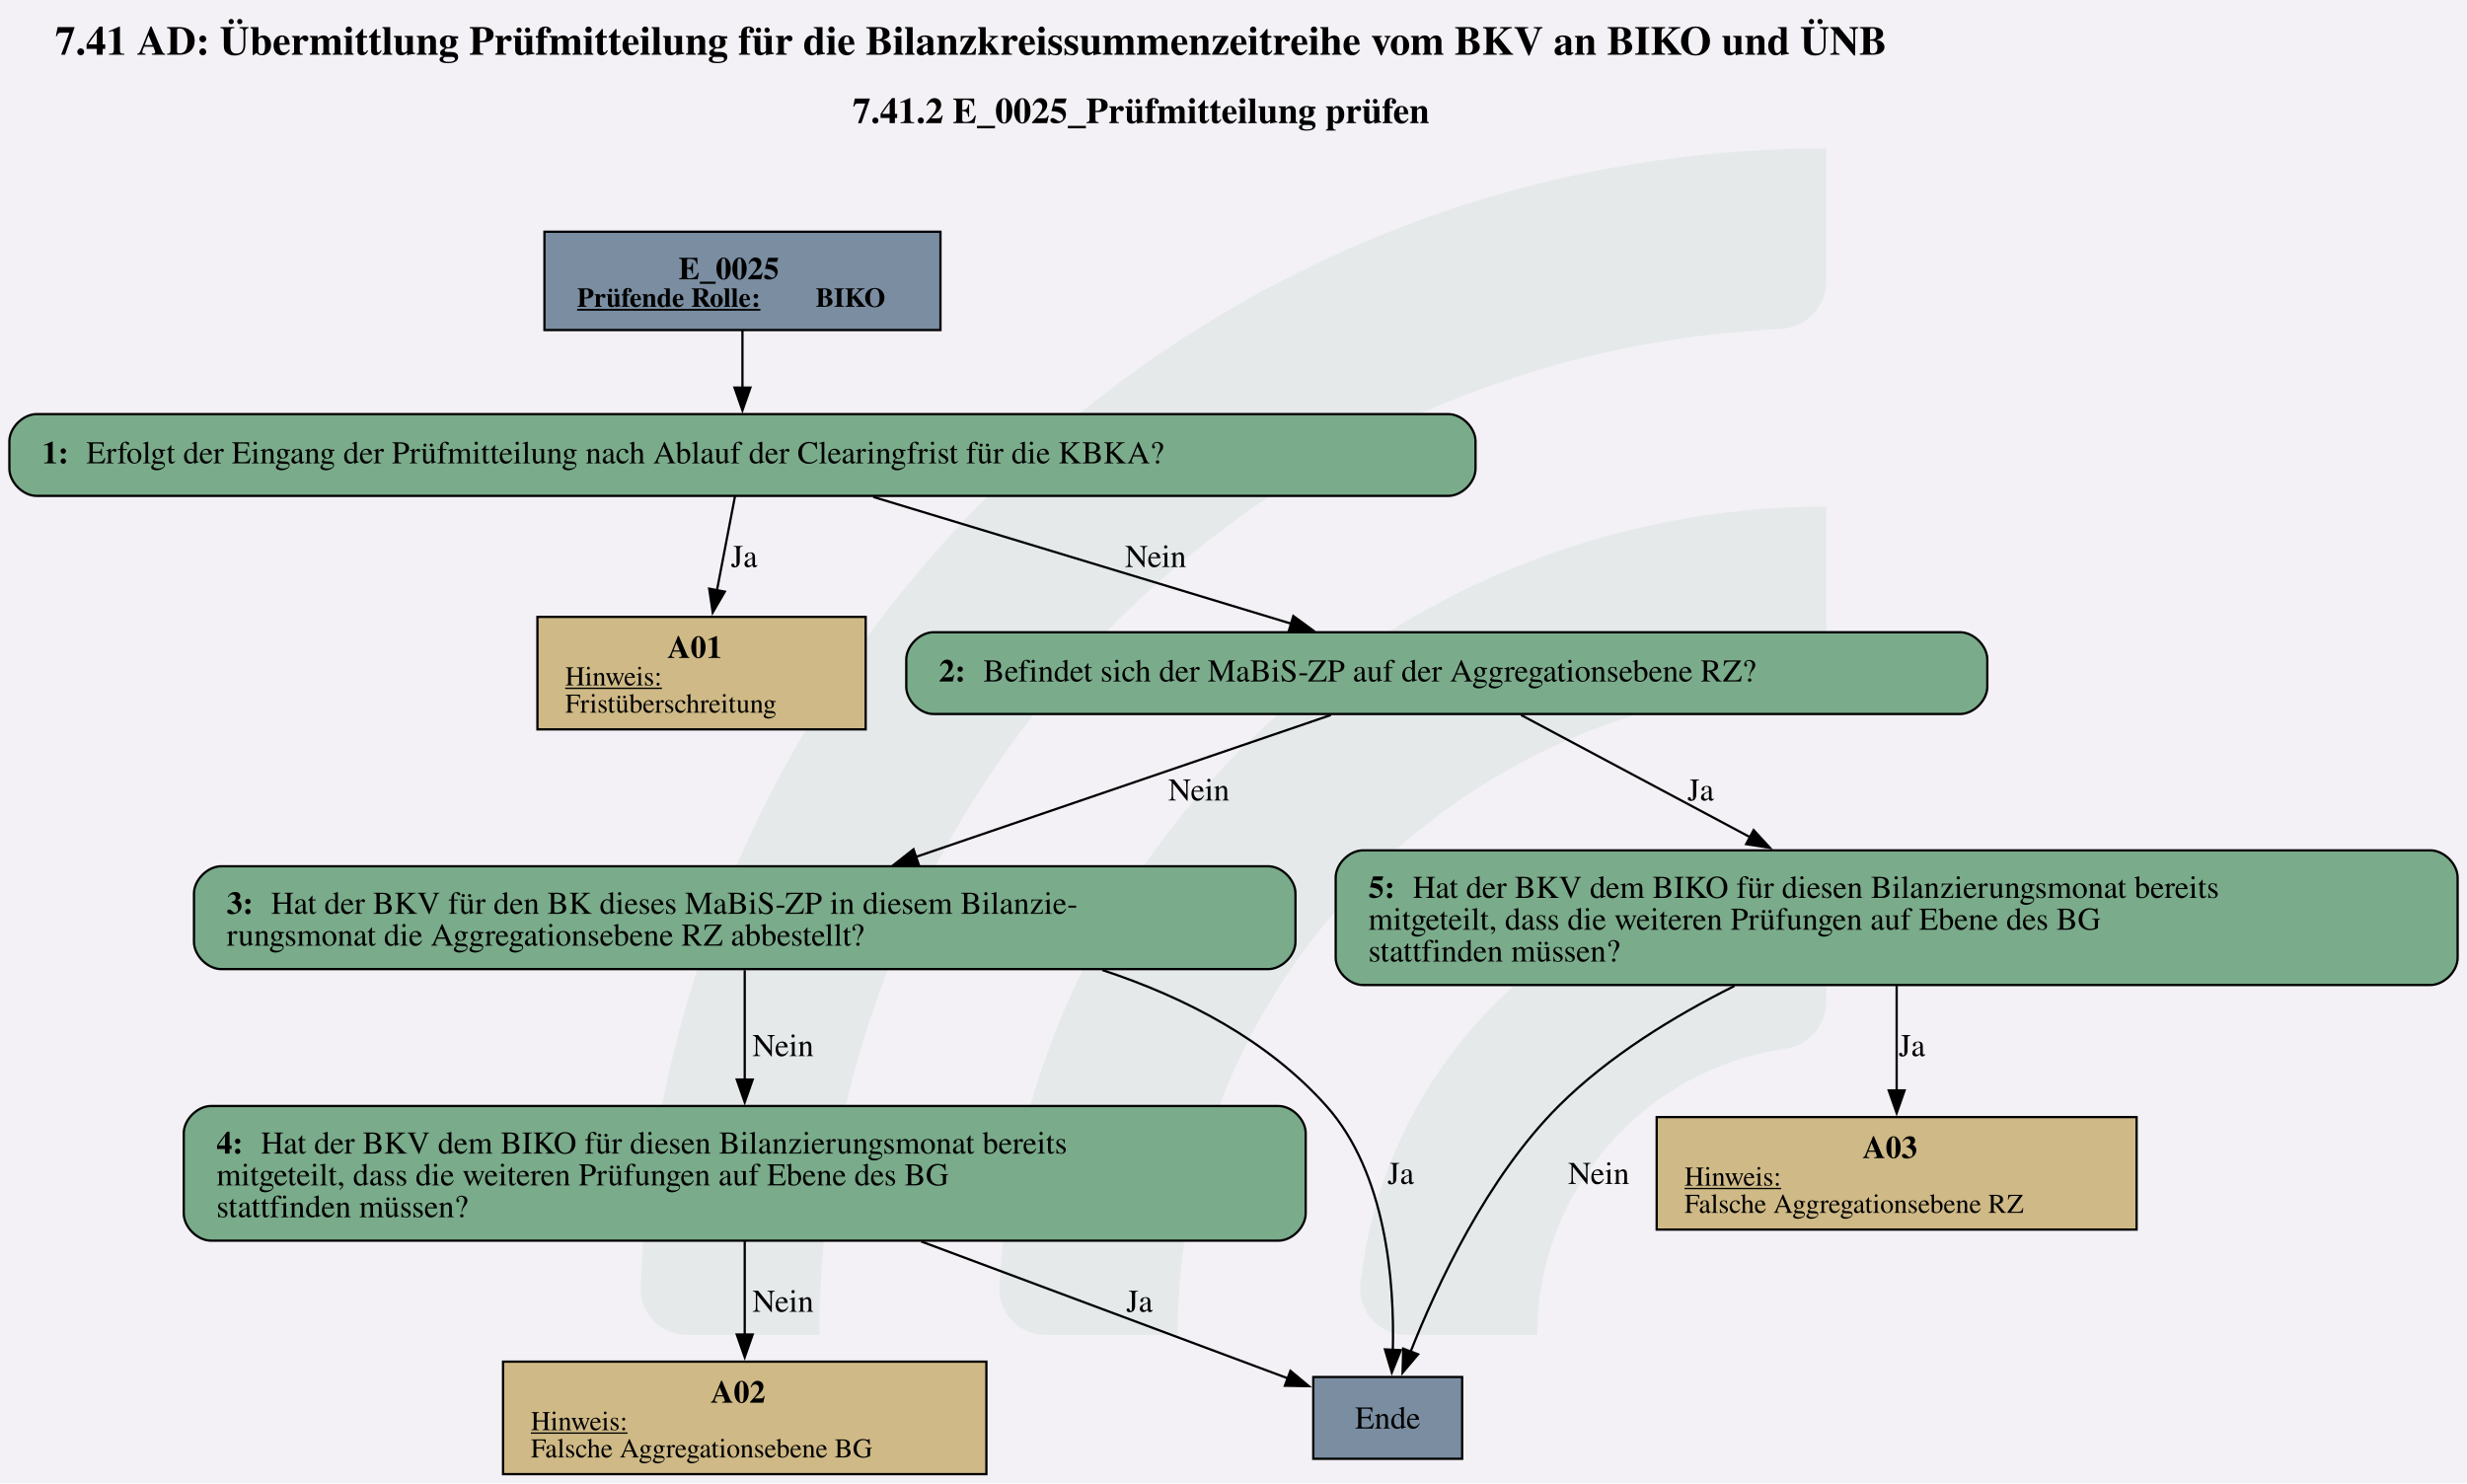
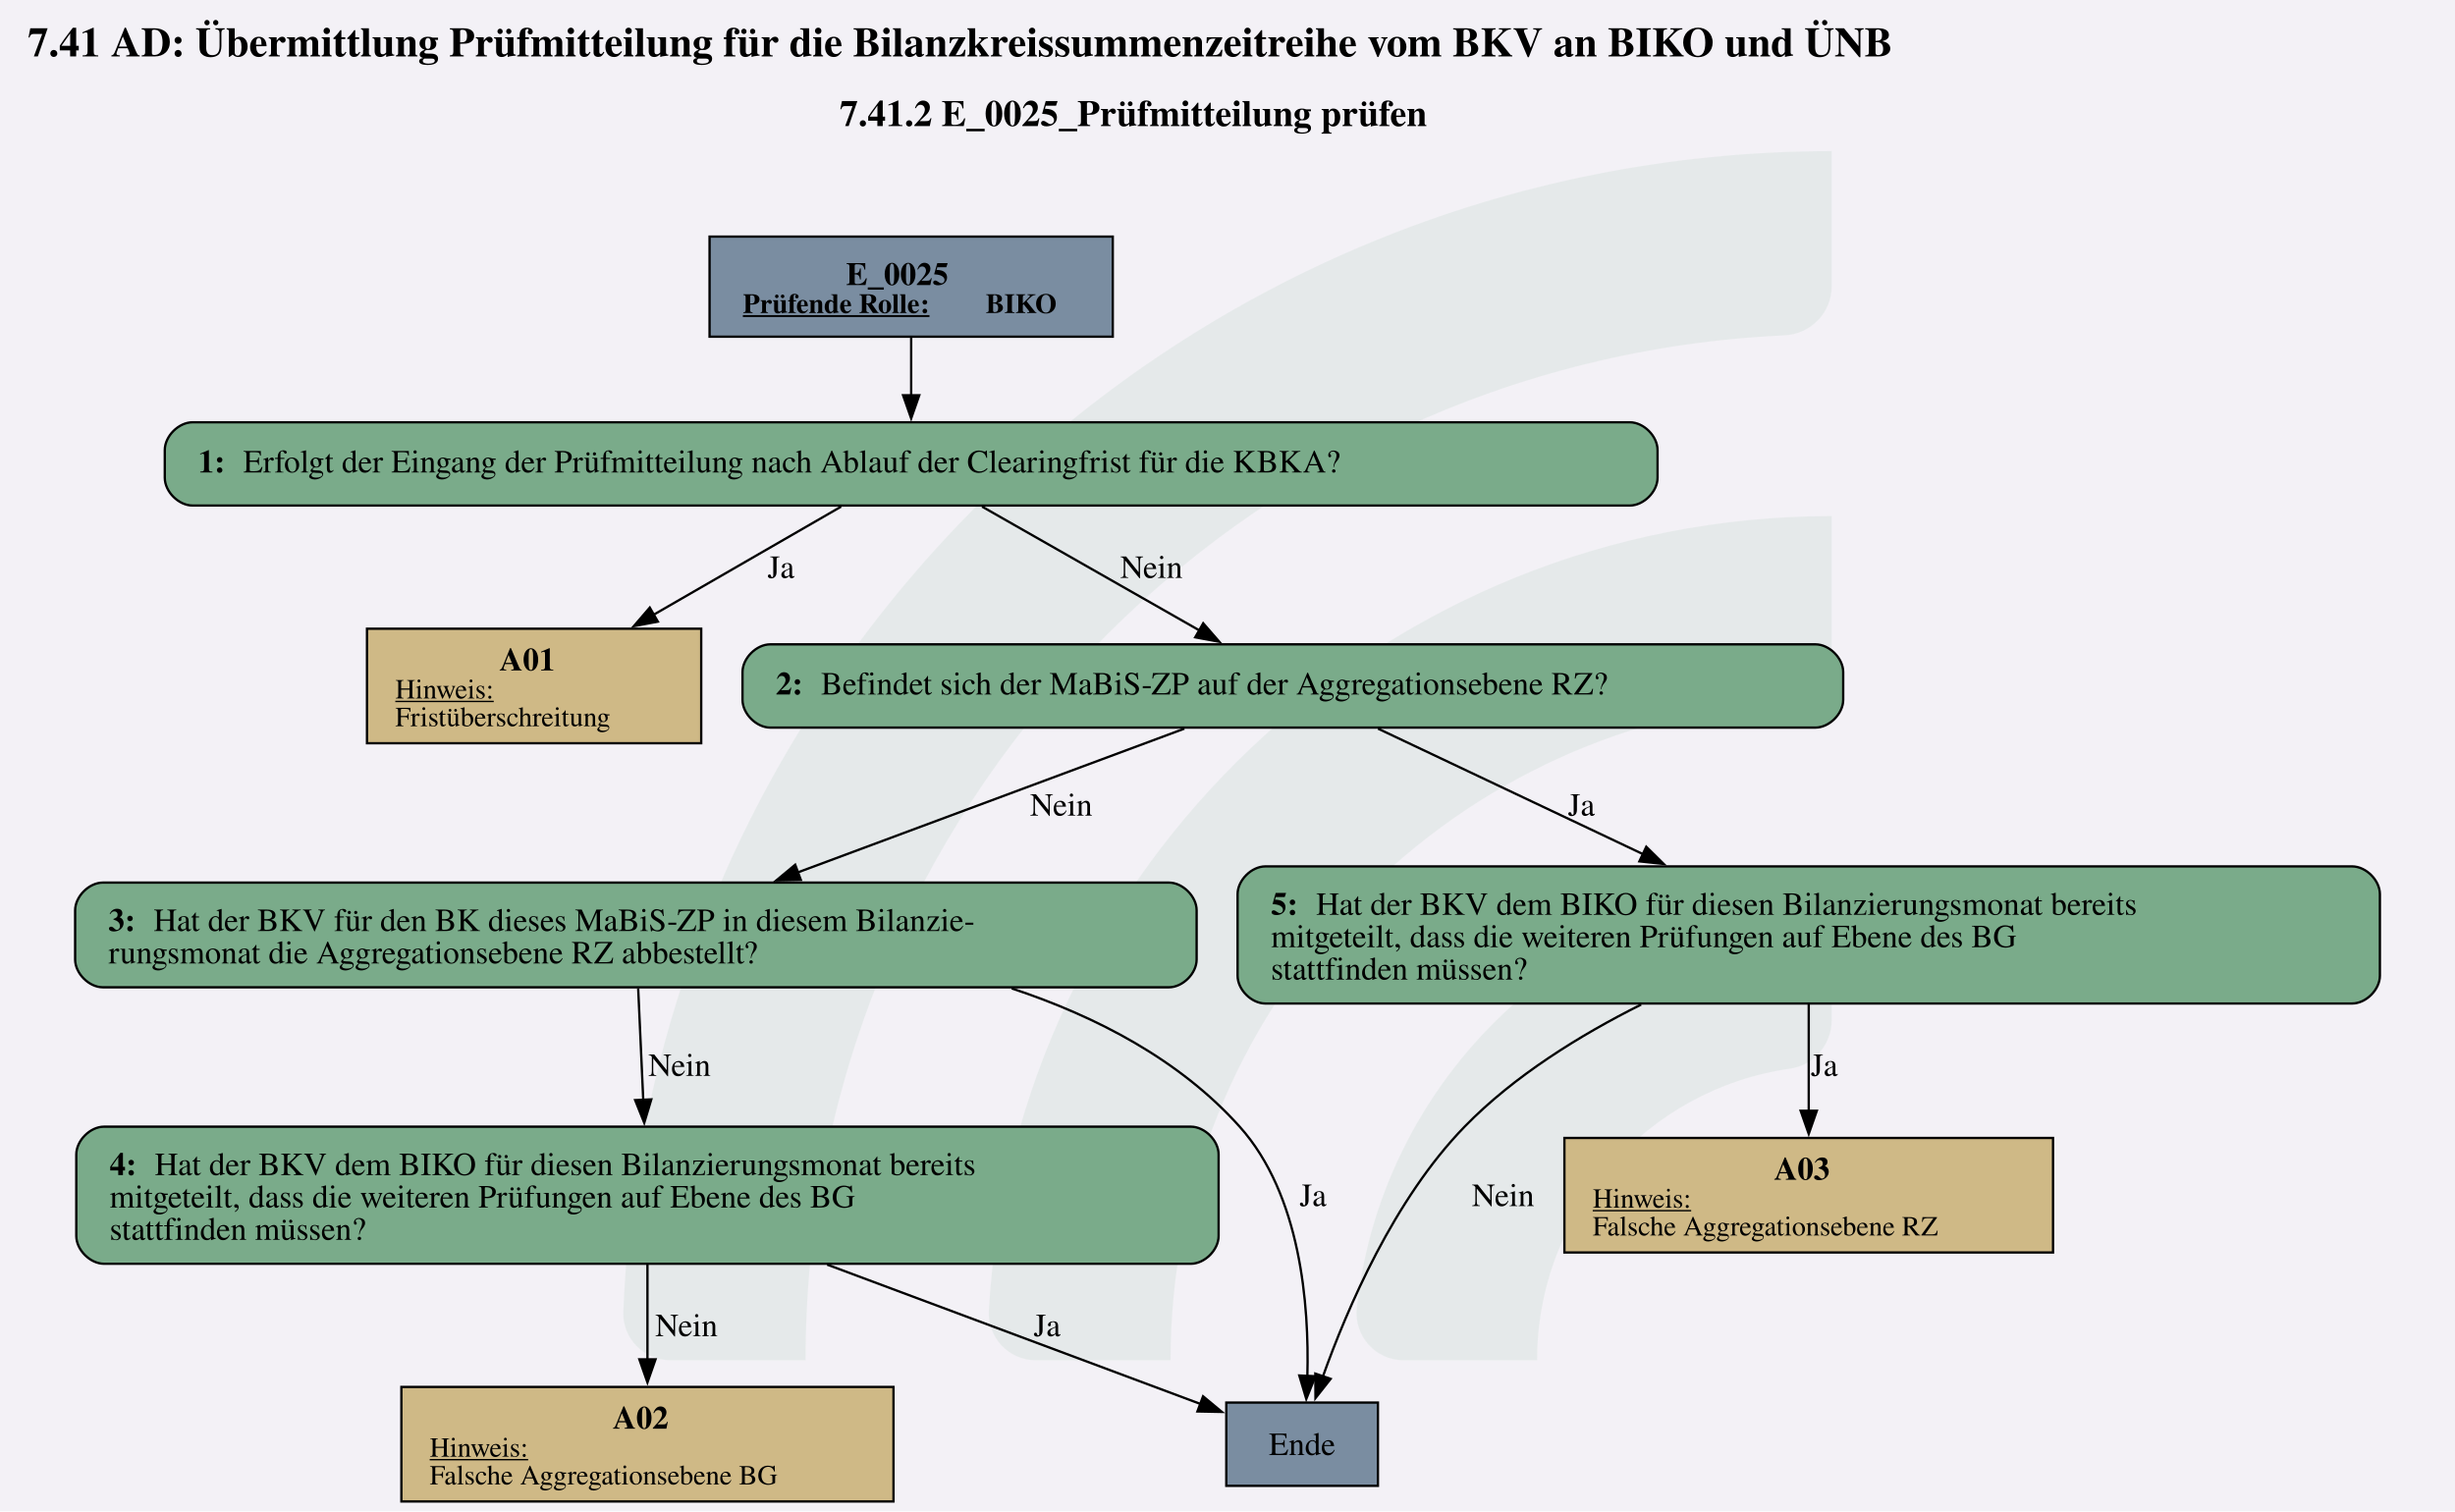
- <svg xmlns="http://www.w3.org/2000/svg" version="1.1" width="1448.0px" viewBox="0 0 1448.0 870.667" height="870.667px">
+ <svg xmlns="http://www.w3.org/2000/svg" version="1.1" width="288.0px" viewBox="0 0 288.0 177.333" height="177.333px">
  <g>
-     <svg version="1.1" width="1448.0px" viewBox="0 0 1448.0 870.667" height="870.667px">
-       <polygon fill="#f3f1f6" points="0,0 1448.0,0 1448.0,870.667 0,870.667" />
+     <svg version="1.1" width="288.0px" viewBox="0 0 288.0 177.333" height="177.333px">
+       <polygon fill="#f3f1f6" points="0,0 288.0,0 288.0,177.333 0,177.333" />
      <g>
-         <g transform="translate(375.9917, 87.06667) scale(1 1) translate(0, 0) scale(3.937691 3.937691) ">
+         <g transform="translate(73.11928, 17.73333) scale(1 1) translate(0, 0) scale(0.8020105 0.8020105) ">
          <defs id="defs2">
            <clipPath clipPathUnits="userSpaceOnUse" id="clipPath23">
              <path d="M 0,568.156 H 579.236 V 0 H 0 Z" id="path21" />
            </clipPath>
          </defs>
          <g id="layer1" transform="translate(-16.54194,-55.30527)">
            <g id="g19" clip-path="url(#clipPath23)" transform="matrix(0.3527778,0,0,-0.3527778,0.01017023,243.7368)" style="opacity:0.2">
              <g id="g25" transform="translate(122.444,32.7195)">
                <path d="m 0,0 h -56.104 c -11,0 -19.898,9.123 -19.463,20.115 10.594,267.191 231.277,481.302 501.029,481.302 v -56.02 c 0,-10.98 -8.688,-19.892 -19.658,-20.393 C 180.29,414.697 0,228.005 0,0" style="fill:#6ead83;fill-opacity:0.5;fill-rule:nonzero;stroke:none" id="path27" />
              </g>
              <g id="g29" transform="translate(273.7828,32.7195)">
                <path d="m 0,0 h -55.926 c -11.228,0 -20.091,9.482 -19.435,20.69 10.744,183.439 163.389,329.388 349.485,329.388 v -56.263 c 0,-10.709 -8.273,-19.617 -18.957,-20.35 C 112.819,263.696 0,144.774 0,0" style="fill:#6ead83;fill-opacity:0.5;fill-rule:nonzero;stroke:none" id="path31" />
              </g>
              <g id="g33" transform="translate(425.7667,32.7195)">
                <path d="m 0,0 h -55.445 c -11.653,0 -20.604,10.17 -19.334,21.753 10.866,99.032 95.031,176.341 196.919,176.341 v -57.011 c 0,-10.046 -7.283,-18.755 -17.229,-20.165 C 45.688,112.522 0,61.497 0,0" style="fill:#6ead83;fill-opacity:0.5;fill-rule:nonzero;stroke:none" id="path35" />
              </g>
            </g>
          </g>
        </g>
-         <svg width="1086pt" height="653pt" viewBox="0.00 0.00 1085.55 652.88">
-           <g id="graph0" class="graph" transform="scale(1 1) rotate(0) translate(4 648.88)">
-             <text text-anchor="start" x="20.15" y="-624.78" font-family="Times,serif" font-weight="bold" font-size="18.00">7.41 AD: Übermittlung Prüfmitteilung für die Bilanzkreissummenzeitreihe vom BKV an BIKO und ÜNB</text>
-             <text text-anchor="start" x="371.15" y="-594.68" font-family="Times,serif" font-weight="bold" font-size="16.00">7.41.2 E_0025_Prüfmitteilung prüfen</text>
+         <svg width="216pt" height="133pt" viewBox="0.00 0.00 216.00 132.88">
+           <g id="graph0" class="graph" transform="scale(0.203534 0.203534) rotate(0) translate(4 648.88)">
+             <text text-anchor="start" x="8" y="-624.78" font-family="Times,serif" font-weight="bold" font-size="18.00">7.41 AD: Übermittlung Prüfmitteilung für die Bilanzkreissummenzeitreihe vom BKV an BIKO und ÜNB</text>
+             <text text-anchor="start" x="359" y="-594.68" font-family="Times,serif" font-weight="bold" font-size="16.00">7.41.2 E_0025_Prüfmitteilung prüfen</text>
            <g id="node1" class="node">
-               <polygon fill="#7a8da1" stroke="black" points="409.8,-546.88 235.5,-546.88 235.5,-503.6 409.8,-503.6 409.8,-546.88" />
-               <text text-anchor="start" x="294.52" y="-525.94" font-family="Times,serif" font-weight="bold" font-size="14.00">E_0025</text>
-               <text text-anchor="start" x="249.9" y="-513.84" font-family="Times,serif" font-weight="bold" text-decoration="underline" font-size="12.00">Prüfende Rolle:</text>
-               <text text-anchor="start" x="354.9" y="-513.84" font-family="Times,serif" font-weight="bold" font-size="12.00"> BIKO</text>
+               <polygon fill="#7a8da1" stroke="black" points="477.03,-546.88 302.73,-546.88 302.73,-503.6 477.03,-503.6 477.03,-546.88" />
+               <text text-anchor="start" x="361.75" y="-525.94" font-family="Times,serif" font-weight="bold" font-size="14.00">E_0025</text>
+               <text text-anchor="start" x="317.13" y="-513.84" font-family="Times,serif" font-weight="bold" text-decoration="underline" font-size="12.00">Prüfende Rolle:</text>
+               <text text-anchor="start" x="422.13" y="-513.84" font-family="Times,serif" font-weight="bold" font-size="12.00"> BIKO</text>
            </g>
            <g id="node2" class="node">
-               <path fill="#7aab8a" stroke="black" d="M633.3,-466.6C633.3,-466.6 12,-466.6 12,-466.6 6,-466.6 0,-460.6 0,-454.6 0,-454.6 0,-442.6 0,-442.6 0,-436.6 6,-430.6 12,-430.6 12,-430.6 633.3,-430.6 633.3,-430.6 639.3,-430.6 645.3,-436.6 645.3,-442.6 645.3,-442.6 645.3,-454.6 645.3,-454.6 645.3,-460.6 639.3,-466.6 633.3,-466.6" />
-               <text text-anchor="start" x="14.4" y="-444.92" font-family="Times,serif" font-weight="bold" font-size="14.00">1: </text>
-               <text text-anchor="start" x="33.9" y="-444.92" font-family="Times,serif" font-size="14.00">Erfolgt der Eingang der Prüfmitteilung nach Ablauf der Clearingfrist für die KBKA?</text>
+               <path fill="#7aab8a" stroke="black" d="M700.53,-466.6C700.53,-466.6 79.23,-466.6 79.23,-466.6 73.23,-466.6 67.23,-460.6 67.23,-454.6 67.23,-454.6 67.23,-442.6 67.23,-442.6 67.23,-436.6 73.23,-430.6 79.23,-430.6 79.23,-430.6 700.53,-430.6 700.53,-430.6 706.53,-430.6 712.53,-436.6 712.53,-442.6 712.53,-442.6 712.53,-454.6 712.53,-454.6 712.53,-460.6 706.53,-466.6 700.53,-466.6" />
+               <text text-anchor="start" x="81.63" y="-444.92" font-family="Times,serif" font-weight="bold" font-size="14.00">1: </text>
+               <text text-anchor="start" x="101.13" y="-444.92" font-family="Times,serif" font-size="14.00">Erfolgt der Eingang der Prüfmitteilung nach Ablauf der Clearingfrist für die KBKA?</text>
            </g>
            <g id="edge1" class="edge">
-               <path fill="none" stroke="black" d="M322.65,-503.45C322.65,-495.59 322.65,-486.51 322.65,-478.07" />
-               <polygon fill="black" stroke="black" points="326.15,-478.27 322.65,-468.27 319.15,-478.27 326.15,-478.27" />
+               <path fill="none" stroke="black" d="M389.88,-503.45C389.88,-495.59 389.88,-486.51 389.88,-478.07" />
+               <polygon fill="black" stroke="black" points="393.38,-478.27 389.88,-468.27 386.38,-478.27 393.38,-478.27" />
            </g>
            <g id="node3" class="node">
-               <polygon fill="#cfb986" stroke="black" points="376.89,-377.35 232.41,-377.35 232.41,-327.83 376.89,-327.83 376.89,-377.35" />
-               <text text-anchor="start" x="289.65" y="-359.29" font-family="Times,serif" font-weight="bold" font-size="14.00">A01</text>
-               <text text-anchor="start" x="244.65" y="-347.19" font-family="Times,serif" text-decoration="underline" font-size="12.00">Hinweis:</text>
-               <text text-anchor="start" x="244.65" y="-335.19" font-family="Times,serif" font-size="12.00">Fristüberschreitung</text>
+               <polygon fill="#cfb986" stroke="black" points="299.12,-377.35 154.64,-377.35 154.64,-327.83 299.12,-327.83 299.12,-377.35" />
+               <text text-anchor="start" x="211.88" y="-359.29" font-family="Times,serif" font-weight="bold" font-size="14.00">A01</text>
+               <text text-anchor="start" x="166.88" y="-347.19" font-family="Times,serif" text-decoration="underline" font-size="12.00">Hinweis:</text>
+               <text text-anchor="start" x="166.88" y="-335.19" font-family="Times,serif" font-size="12.00">Fristüberschreitung</text>
            </g>
            <g id="edge2" class="edge">
-               <path fill="none" stroke="black" d="M319.35,-430.36C317.12,-418.73 314.11,-402.97 311.38,-388.76" />
-               <polygon fill="black" stroke="black" points="314.89,-388.45 309.57,-379.29 308.01,-389.77 314.89,-388.45" />
-               <text text-anchor="middle" x="323.4" y="-399.3" font-family="Times,serif" font-size="14.00">Ja</text>
+               <path fill="none" stroke="black" d="M359.6,-430.14C336.9,-417.05 305.3,-398.82 278.62,-383.43" />
+               <polygon fill="black" stroke="black" points="280.39,-380.41 269.98,-378.45 276.89,-386.48 280.39,-380.41" />
+               <text text-anchor="middle" x="333.63" y="-399.3" font-family="Times,serif" font-size="14.00">Ja</text>
            </g>
            <g id="node4" class="node">
-               <path fill="#7aab8a" stroke="black" d="M858.55,-370.59C858.55,-370.59 406.75,-370.59 406.75,-370.59 400.75,-370.59 394.75,-364.59 394.75,-358.59 394.75,-358.59 394.75,-346.59 394.75,-346.59 394.75,-340.59 400.75,-334.59 406.75,-334.59 406.75,-334.59 858.55,-334.59 858.55,-334.59 864.55,-334.59 870.55,-340.59 870.55,-346.59 870.55,-346.59 870.55,-358.59 870.55,-358.59 870.55,-364.59 864.55,-370.59 858.55,-370.59" />
-               <text text-anchor="start" x="409.15" y="-348.91" font-family="Times,serif" font-weight="bold" font-size="14.00">2: </text>
-               <text text-anchor="start" x="428.65" y="-348.91" font-family="Times,serif" font-size="14.00">Befindet sich der MaBiS-ZP auf der Aggregationsebene RZ?</text>
+               <path fill="#7aab8a" stroke="black" d="M780.78,-370.59C780.78,-370.59 328.97,-370.59 328.97,-370.59 322.97,-370.59 316.97,-364.59 316.97,-358.59 316.97,-358.59 316.97,-346.59 316.97,-346.59 316.97,-340.59 322.97,-334.59 328.97,-334.59 328.97,-334.59 780.78,-334.59 780.78,-334.59 786.78,-334.59 792.78,-340.59 792.78,-346.59 792.78,-346.59 792.78,-358.59 792.78,-358.59 792.78,-364.59 786.78,-370.59 780.78,-370.59" />
+               <text text-anchor="start" x="331.38" y="-348.91" font-family="Times,serif" font-weight="bold" font-size="14.00">2: </text>
+               <text text-anchor="start" x="350.88" y="-348.91" font-family="Times,serif" font-size="14.00">Befindet sich der MaBiS-ZP auf der Aggregationsebene RZ?</text>
            </g>
            <g id="edge3" class="edge">
-               <path fill="none" stroke="black" d="M380.23,-430.14C432.35,-414.33 509.18,-391.03 564.38,-374.29" />
-               <polygon fill="black" stroke="black" points="565.11,-377.73 573.67,-371.48 563.08,-371.03 565.11,-377.73" />
-               <text text-anchor="middle" x="504.52" y="-399.3" font-family="Times,serif" font-size="14.00">Nein</text>
+               <path fill="none" stroke="black" d="M420.52,-430.14C447.03,-415.03 485.56,-393.08 514.56,-376.56" />
+               <polygon fill="black" stroke="black" points="516.12,-379.7 523.08,-371.71 512.65,-373.62 516.12,-379.7" />
+               <text text-anchor="middle" x="493.75" y="-399.3" font-family="Times,serif" font-size="14.00">Nein</text>
            </g>
            <g id="node5" class="node">
-               <path fill="#7aab8a" stroke="black" d="M554.05,-267.58C554.05,-267.58 93.25,-267.58 93.25,-267.58 87.25,-267.58 81.25,-261.58 81.25,-255.58 81.25,-255.58 81.25,-234.3 81.25,-234.3 81.25,-228.3 87.25,-222.3 93.25,-222.3 93.25,-222.3 554.05,-222.3 554.05,-222.3 560.05,-222.3 566.05,-228.3 566.05,-234.3 566.05,-234.3 566.05,-255.58 566.05,-255.58 566.05,-261.58 560.05,-267.58 554.05,-267.58" />
-               <text text-anchor="start" x="95.65" y="-246.64" font-family="Times,serif" font-weight="bold" font-size="14.00">3: </text>
-               <text text-anchor="start" x="115.15" y="-246.64" font-family="Times,serif" font-size="14.00">Hat der BKV für den BK dieses MaBiS-ZP in diesem Bilanzie-</text>
-               <text text-anchor="start" x="95.65" y="-232.64" font-family="Times,serif" font-size="14.00">rungsmonat die Aggregationsebene RZ abbestellt?</text>
+               <path fill="#7aab8a" stroke="black" d="M501.28,-267.58C501.28,-267.58 40.48,-267.58 40.48,-267.58 34.48,-267.58 28.48,-261.58 28.48,-255.58 28.48,-255.58 28.48,-234.3 28.48,-234.3 28.48,-228.3 34.48,-222.3 40.48,-222.3 40.48,-222.3 501.28,-222.3 501.28,-222.3 507.28,-222.3 513.28,-228.3 513.28,-234.3 513.28,-234.3 513.28,-255.58 513.28,-255.58 513.28,-261.58 507.28,-267.58 501.28,-267.58" />
+               <text text-anchor="start" x="42.88" y="-246.64" font-family="Times,serif" font-weight="bold" font-size="14.00">3: </text>
+               <text text-anchor="start" x="62.38" y="-246.64" font-family="Times,serif" font-size="14.00">Hat der BKV für den BK dieses MaBiS-ZP in diesem Bilanzie-</text>
+               <text text-anchor="start" x="42.88" y="-232.64" font-family="Times,serif" font-size="14.00">rungsmonat die Aggregationsebene RZ abbestellt?</text>
            </g>
            <g id="edge4" class="edge">
-               <path fill="none" stroke="black" d="M581.62,-334.14C531.86,-317.13 455.6,-291.06 398.88,-271.66" />
-               <polygon fill="black" stroke="black" points="400.2,-268.41 389.61,-268.49 397.94,-275.04 400.2,-268.41" />
-               <text text-anchor="middle" x="523.52" y="-296.53" font-family="Times,serif" font-size="14.00">Nein</text>
+               <path fill="none" stroke="black" d="M507.98,-334.14C462.43,-317.2 392.73,-291.27 340.67,-271.91" />
+               <polygon fill="black" stroke="black" points="342.19,-268.74 331.6,-268.53 339.75,-275.3 342.19,-268.74" />
+               <text text-anchor="middle" x="454.75" y="-296.53" font-family="Times,serif" font-size="14.00">Nein</text>
            </g>
            <g id="node9" class="node">
-               <path fill="#7aab8a" stroke="black" d="M1065.55,-274.58C1065.55,-274.58 595.75,-274.58 595.75,-274.58 589.75,-274.58 583.75,-268.58 583.75,-262.58 583.75,-262.58 583.75,-227.3 583.75,-227.3 583.75,-221.3 589.75,-215.3 595.75,-215.3 595.75,-215.3 1065.55,-215.3 1065.55,-215.3 1071.55,-215.3 1077.55,-221.3 1077.55,-227.3 1077.55,-227.3 1077.55,-262.58 1077.55,-262.58 1077.55,-268.58 1071.55,-274.58 1065.55,-274.58" />
-               <text text-anchor="start" x="598.15" y="-253.64" font-family="Times,serif" font-weight="bold" font-size="14.00">5: </text>
-               <text text-anchor="start" x="617.65" y="-253.64" font-family="Times,serif" font-size="14.00">Hat der BKV dem BIKO für diesen Bilanzierungsmonat bereits</text>
-               <text text-anchor="start" x="598.15" y="-239.64" font-family="Times,serif" font-size="14.00">mitgeteilt, dass die weiteren Prüfungen auf Ebene des BG</text>
-               <text text-anchor="start" x="598.15" y="-225.64" font-family="Times,serif" font-size="14.00">stattfinden müssen?</text>
+               <path fill="#7aab8a" stroke="black" d="M1012.78,-274.58C1012.78,-274.58 542.98,-274.58 542.98,-274.58 536.98,-274.58 530.98,-268.58 530.98,-262.58 530.98,-262.58 530.98,-227.3 530.98,-227.3 530.98,-221.3 536.98,-215.3 542.98,-215.3 542.98,-215.3 1012.78,-215.3 1012.78,-215.3 1018.78,-215.3 1024.78,-221.3 1024.78,-227.3 1024.78,-227.3 1024.78,-262.58 1024.78,-262.58 1024.78,-268.58 1018.78,-274.58 1012.78,-274.58" />
+               <text text-anchor="start" x="545.38" y="-253.64" font-family="Times,serif" font-weight="bold" font-size="14.00">5: </text>
+               <text text-anchor="start" x="564.88" y="-253.64" font-family="Times,serif" font-size="14.00">Hat der BKV dem BIKO für diesen Bilanzierungsmonat bereits</text>
+               <text text-anchor="start" x="545.38" y="-239.64" font-family="Times,serif" font-size="14.00">mitgeteilt, dass die weiteren Prüfungen auf Ebene des BG</text>
+               <text text-anchor="start" x="545.38" y="-225.64" font-family="Times,serif" font-size="14.00">stattfinden müssen?</text>
            </g>
            <g id="edge5" class="edge">
-               <path fill="none" stroke="black" d="M665.35,-334.14C692.74,-319.53 732.66,-298.22 766.41,-280.22" />
-               <polygon fill="black" stroke="black" points="767.7,-283.5 774.87,-275.7 764.4,-277.32 767.7,-283.5" />
-               <text text-anchor="middle" x="744.4" y="-296.53" font-family="Times,serif" font-size="14.00">Ja</text>
+               <path fill="none" stroke="black" d="M591.7,-334.14C622.81,-319.4 668.29,-297.86 706.51,-279.75" />
+               <polygon fill="black" stroke="black" points="707.65,-283.08 715.19,-275.64 704.66,-276.75 707.65,-283.08" />
+               <text text-anchor="middle" x="679.62" y="-296.53" font-family="Times,serif" font-size="14.00">Ja</text>
            </g>
            <g id="node6" class="node">
-               <polygon fill="#7a8da1" stroke="black" points="639.42,-42.76 573.88,-42.76 573.88,-6.76 639.42,-6.76 639.42,-42.76" />
-               <text text-anchor="middle" x="606.65" y="-20.08" font-family="Times,serif" font-size="14.00">Ende</text>
+               <polygon fill="#7a8da1" stroke="black" points="591.65,-42.76 526.1,-42.76 526.1,-6.76 591.65,-6.76 591.65,-42.76" />
+               <text text-anchor="middle" x="558.88" y="-20.08" font-family="Times,serif" font-size="14.00">Ende</text>
            </g>
            <g id="edge7" class="edge">
-               <path fill="none" stroke="black" d="M481.05,-221.89C517.89,-209.72 553.87,-190.95 579.65,-162.05 606.02,-132.49 609.67,-84.78 608.9,-54.36" />
-               <polygon fill="black" stroke="black" points="612.41,-54.59 608.46,-44.76 605.42,-54.91 612.41,-54.59" />
-               <text text-anchor="middle" x="612.4" y="-127.73" font-family="Times,serif" font-size="14.00">Ja</text>
+               <path fill="none" stroke="black" d="M433.33,-221.83C470.19,-209.63 506.03,-190.86 531.88,-162.05 558.35,-132.54 561.96,-84.74 561.15,-54.31" />
+               <polygon fill="black" stroke="black" points="564.65,-54.15 560.68,-44.32 557.65,-54.47 564.65,-54.15" />
+               <text text-anchor="middle" x="563.62" y="-127.73" font-family="Times,serif" font-size="14.00">Ja</text>
            </g>
            <g id="node7" class="node">
-               <path fill="#7aab8a" stroke="black" d="M558.55,-162.05C558.55,-162.05 88.75,-162.05 88.75,-162.05 82.75,-162.05 76.75,-156.05 76.75,-150.05 76.75,-150.05 76.75,-114.77 76.75,-114.77 76.75,-108.77 82.75,-102.77 88.75,-102.77 88.75,-102.77 558.55,-102.77 558.55,-102.77 564.55,-102.77 570.55,-108.77 570.55,-114.77 570.55,-114.77 570.55,-150.05 570.55,-150.05 570.55,-156.05 564.55,-162.05 558.55,-162.05" />
-               <text text-anchor="start" x="91.15" y="-141.11" font-family="Times,serif" font-weight="bold" font-size="14.00">4: </text>
-               <text text-anchor="start" x="110.65" y="-141.11" font-family="Times,serif" font-size="14.00">Hat der BKV dem BIKO für diesen Bilanzierungsmonat bereits</text>
-               <text text-anchor="start" x="91.15" y="-127.11" font-family="Times,serif" font-size="14.00">mitgeteilt, dass die weiteren Prüfungen auf Ebene des BG</text>
-               <text text-anchor="start" x="91.15" y="-113.11" font-family="Times,serif" font-size="14.00">stattfinden müssen?</text>
+               <path fill="#7aab8a" stroke="black" d="M510.78,-162.05C510.78,-162.05 40.98,-162.05 40.98,-162.05 34.98,-162.05 28.98,-156.05 28.98,-150.05 28.98,-150.05 28.98,-114.77 28.98,-114.77 28.98,-108.77 34.98,-102.77 40.98,-102.77 40.98,-102.77 510.78,-102.77 510.78,-102.77 516.78,-102.77 522.78,-108.77 522.78,-114.77 522.78,-114.77 522.78,-150.05 522.78,-150.05 522.78,-156.05 516.78,-162.05 510.78,-162.05" />
+               <text text-anchor="start" x="43.38" y="-141.11" font-family="Times,serif" font-weight="bold" font-size="14.00">4: </text>
+               <text text-anchor="start" x="62.88" y="-141.11" font-family="Times,serif" font-size="14.00">Hat der BKV dem BIKO für diesen Bilanzierungsmonat bereits</text>
+               <text text-anchor="start" x="43.38" y="-127.11" font-family="Times,serif" font-size="14.00">mitgeteilt, dass die weiteren Prüfungen auf Ebene des BG</text>
+               <text text-anchor="start" x="43.38" y="-113.11" font-family="Times,serif" font-size="14.00">stattfinden müssen?</text>
            </g>
            <g id="edge6" class="edge">
-               <path fill="none" stroke="black" d="M323.65,-221.84C323.65,-208.05 323.65,-189.89 323.65,-173.62" />
-               <polygon fill="black" stroke="black" points="327.15,-173.7 323.65,-163.7 320.15,-173.7 327.15,-173.7" />
-               <text text-anchor="middle" x="340.52" y="-184" font-family="Times,serif" font-size="14.00">Nein</text>
+               <path fill="none" stroke="black" d="M271.87,-221.84C272.5,-208.05 273.32,-189.89 274.06,-173.62" />
+               <polygon fill="black" stroke="black" points="277.55,-173.85 274.5,-163.7 270.56,-173.53 277.55,-173.85" />
+               <text text-anchor="middle" x="289.75" y="-184" font-family="Times,serif" font-size="14.00">Nein</text>
            </g>
            <g id="edge9" class="edge">
-               <path fill="none" stroke="black" d="M401.36,-102.4C453.29,-83.01 519.72,-58.21 562.72,-42.16" />
-               <polygon fill="black" stroke="black" points="563.83,-45.48 571.97,-38.71 561.38,-38.92 563.83,-45.48" />
-               <text text-anchor="middle" x="497.4" y="-71.47" font-family="Times,serif" font-size="14.00">Ja</text>
+               <path fill="none" stroke="black" d="M353.58,-102.4C405.51,-83.01 471.94,-58.21 514.95,-42.16" />
+               <polygon fill="black" stroke="black" points="516.06,-45.48 524.2,-38.71 513.61,-38.92 516.06,-45.48" />
+               <text text-anchor="middle" x="448.63" y="-71.47" font-family="Times,serif" font-size="14.00">Ja</text>
            </g>
            <g id="node8" class="node">
-               <polygon fill="#cfb986" stroke="black" points="430.01,-49.52 217.28,-49.52 217.28,0 430.01,0 430.01,-49.52" />
-               <text text-anchor="start" x="308.65" y="-31.46" font-family="Times,serif" font-weight="bold" font-size="14.00">A02</text>
-               <text text-anchor="start" x="229.52" y="-19.36" font-family="Times,serif" text-decoration="underline" font-size="12.00">Hinweis:</text>
-               <text text-anchor="start" x="229.52" y="-7.36" font-family="Times,serif" font-size="12.00">Falsche Aggregationsebene BG</text>
+               <polygon fill="#cfb986" stroke="black" points="382.24,-49.52 169.51,-49.52 169.51,0 382.24,0 382.24,-49.52" />
+               <text text-anchor="start" x="260.88" y="-31.46" font-family="Times,serif" font-weight="bold" font-size="14.00">A02</text>
+               <text text-anchor="start" x="181.75" y="-19.36" font-family="Times,serif" text-decoration="underline" font-size="12.00">Hinweis:</text>
+               <text text-anchor="start" x="181.75" y="-7.36" font-family="Times,serif" font-size="12.00">Falsche Aggregationsebene BG</text>
            </g>
            <g id="edge8" class="edge">
-               <path fill="none" stroke="black" d="M323.65,-102.54C323.65,-89.78 323.65,-74.66 323.65,-61.22" />
-               <polygon fill="black" stroke="black" points="327.15,-61.46 323.65,-51.46 320.15,-61.46 327.15,-61.46" />
-               <text text-anchor="middle" x="340.52" y="-71.47" font-family="Times,serif" font-size="14.00">Nein</text>
+               <path fill="none" stroke="black" d="M275.88,-102.54C275.88,-89.78 275.88,-74.66 275.88,-61.22" />
+               <polygon fill="black" stroke="black" points="279.38,-61.46 275.88,-51.46 272.38,-61.46 279.38,-61.46" />
+               <text text-anchor="middle" x="292.75" y="-71.47" font-family="Times,serif" font-size="14.00">Nein</text>
            </g>
            <g id="edge11" class="edge">
-               <path fill="none" stroke="black" d="M759.3,-214.91C732.76,-201.63 703.8,-183.92 681.9,-162.05 650.53,-130.72 628.46,-83.58 616.66,-53.75" />
-               <polygon fill="black" stroke="black" points="620.02,-52.75 613.18,-44.65 613.48,-55.25 620.02,-52.75" />
-               <text text-anchor="middle" x="699.52" y="-127.73" font-family="Times,serif" font-size="14.00">Nein</text>
+               <path fill="none" stroke="black" d="M705.44,-214.85C679.06,-201.66 650.51,-184.02 629.12,-162.05 598.67,-130.75 578.4,-83.6 567.77,-53.77" />
+               <polygon fill="black" stroke="black" points="571.21,-53.01 564.65,-44.68 564.59,-55.28 571.21,-53.01" />
+               <text text-anchor="middle" x="645.75" y="-127.73" font-family="Times,serif" font-size="14.00">Nein</text>
            </g>
            <g id="node10" class="node">
-               <polygon fill="#cfb986" stroke="black" points="936.26,-157.17 725.03,-157.17 725.03,-107.65 936.26,-107.65 936.26,-157.17" />
-               <text text-anchor="start" x="815.65" y="-139.11" font-family="Times,serif" font-weight="bold" font-size="14.00">A03</text>
-               <text text-anchor="start" x="737.27" y="-127.01" font-family="Times,serif" text-decoration="underline" font-size="12.00">Hinweis:</text>
-               <text text-anchor="start" x="737.27" y="-115.01" font-family="Times,serif" font-size="12.00">Falsche Aggregationsebene RZ</text>
+               <polygon fill="#cfb986" stroke="black" points="883.49,-157.17 672.26,-157.17 672.26,-107.65 883.49,-107.65 883.49,-157.17" />
+               <text text-anchor="start" x="762.88" y="-139.11" font-family="Times,serif" font-weight="bold" font-size="14.00">A03</text>
+               <text text-anchor="start" x="684.5" y="-127.01" font-family="Times,serif" text-decoration="underline" font-size="12.00">Hinweis:</text>
+               <text text-anchor="start" x="684.5" y="-115.01" font-family="Times,serif" font-size="12.00">Falsche Aggregationsebene RZ</text>
            </g>
            <g id="edge10" class="edge">
-               <path fill="none" stroke="black" d="M830.65,-214.9C830.65,-200.77 830.65,-183.66 830.65,-168.77" />
-               <polygon fill="black" stroke="black" points="834.15,-168.92 830.65,-158.92 827.15,-168.92 834.15,-168.92" />
-               <text text-anchor="middle" x="837.4" y="-184" font-family="Times,serif" font-size="14.00">Ja</text>
+               <path fill="none" stroke="black" d="M777.88,-214.9C777.88,-200.77 777.88,-183.66 777.88,-168.77" />
+               <polygon fill="black" stroke="black" points="781.38,-168.92 777.88,-158.92 774.38,-168.92 781.38,-168.92" />
+               <text text-anchor="middle" x="784.62" y="-184" font-family="Times,serif" font-size="14.00">Ja</text>
            </g>
          </g>
        </svg>
      </g>
    </svg>
  </g>
</svg>
